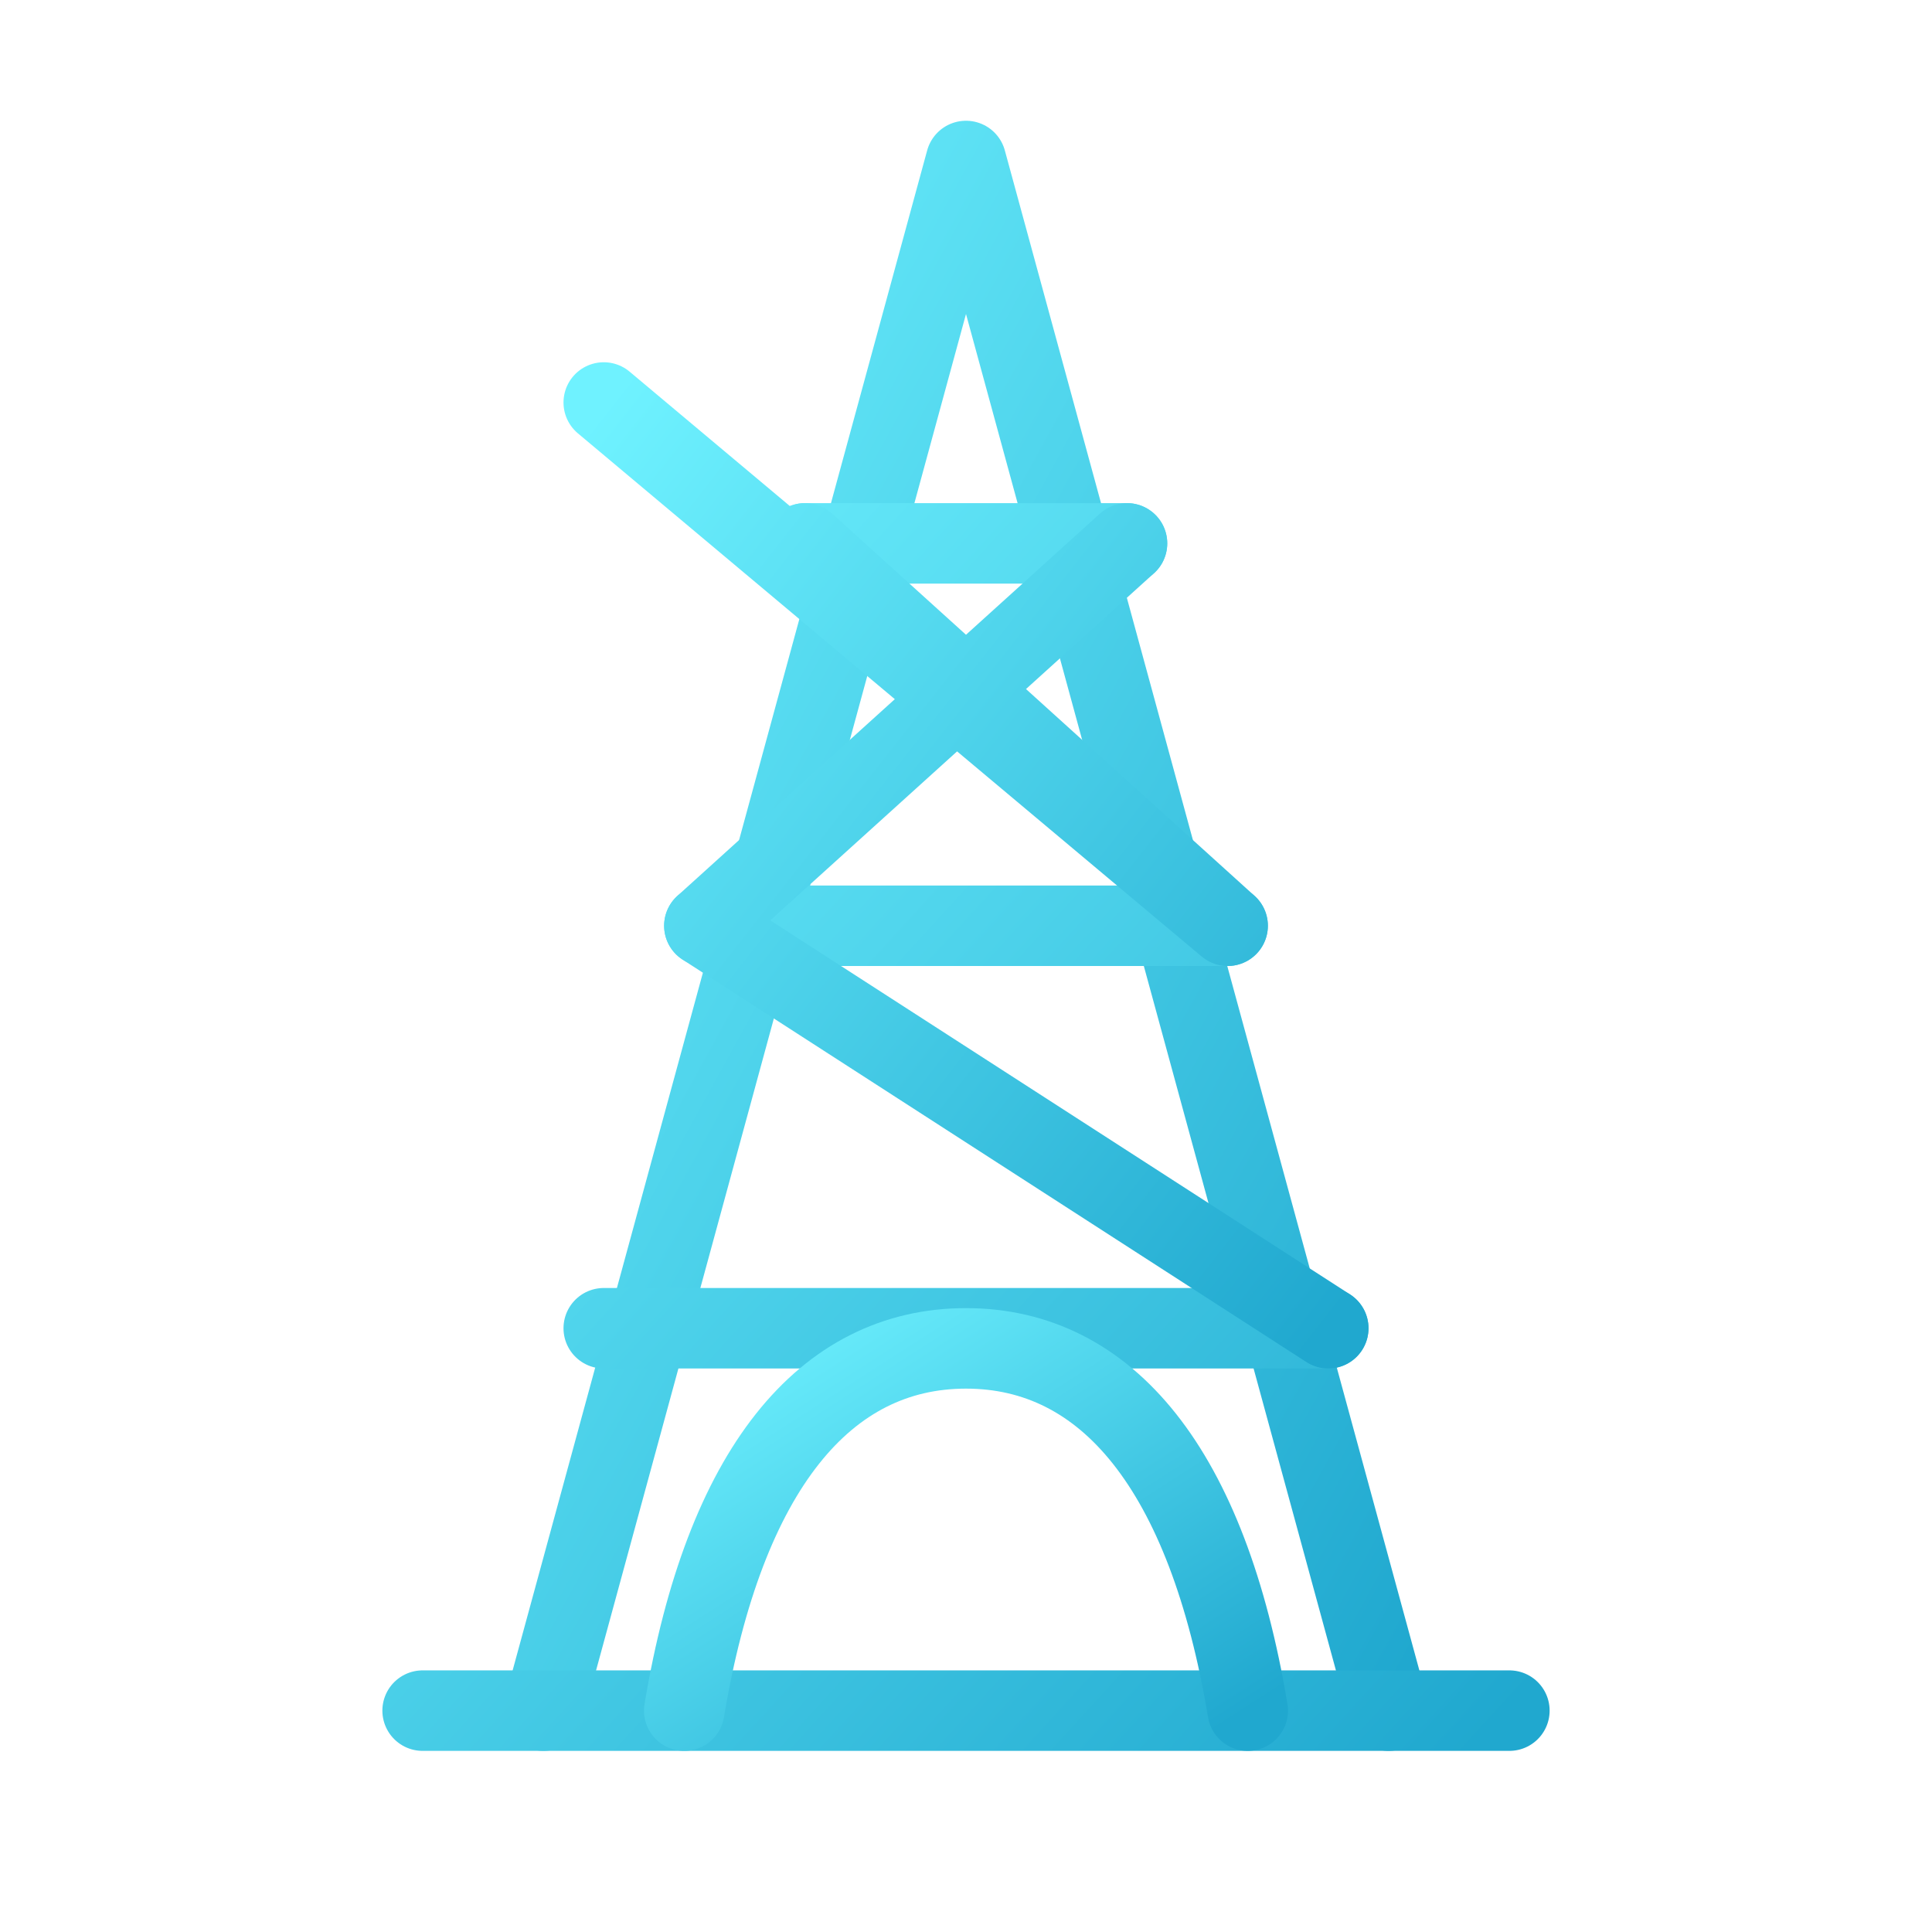
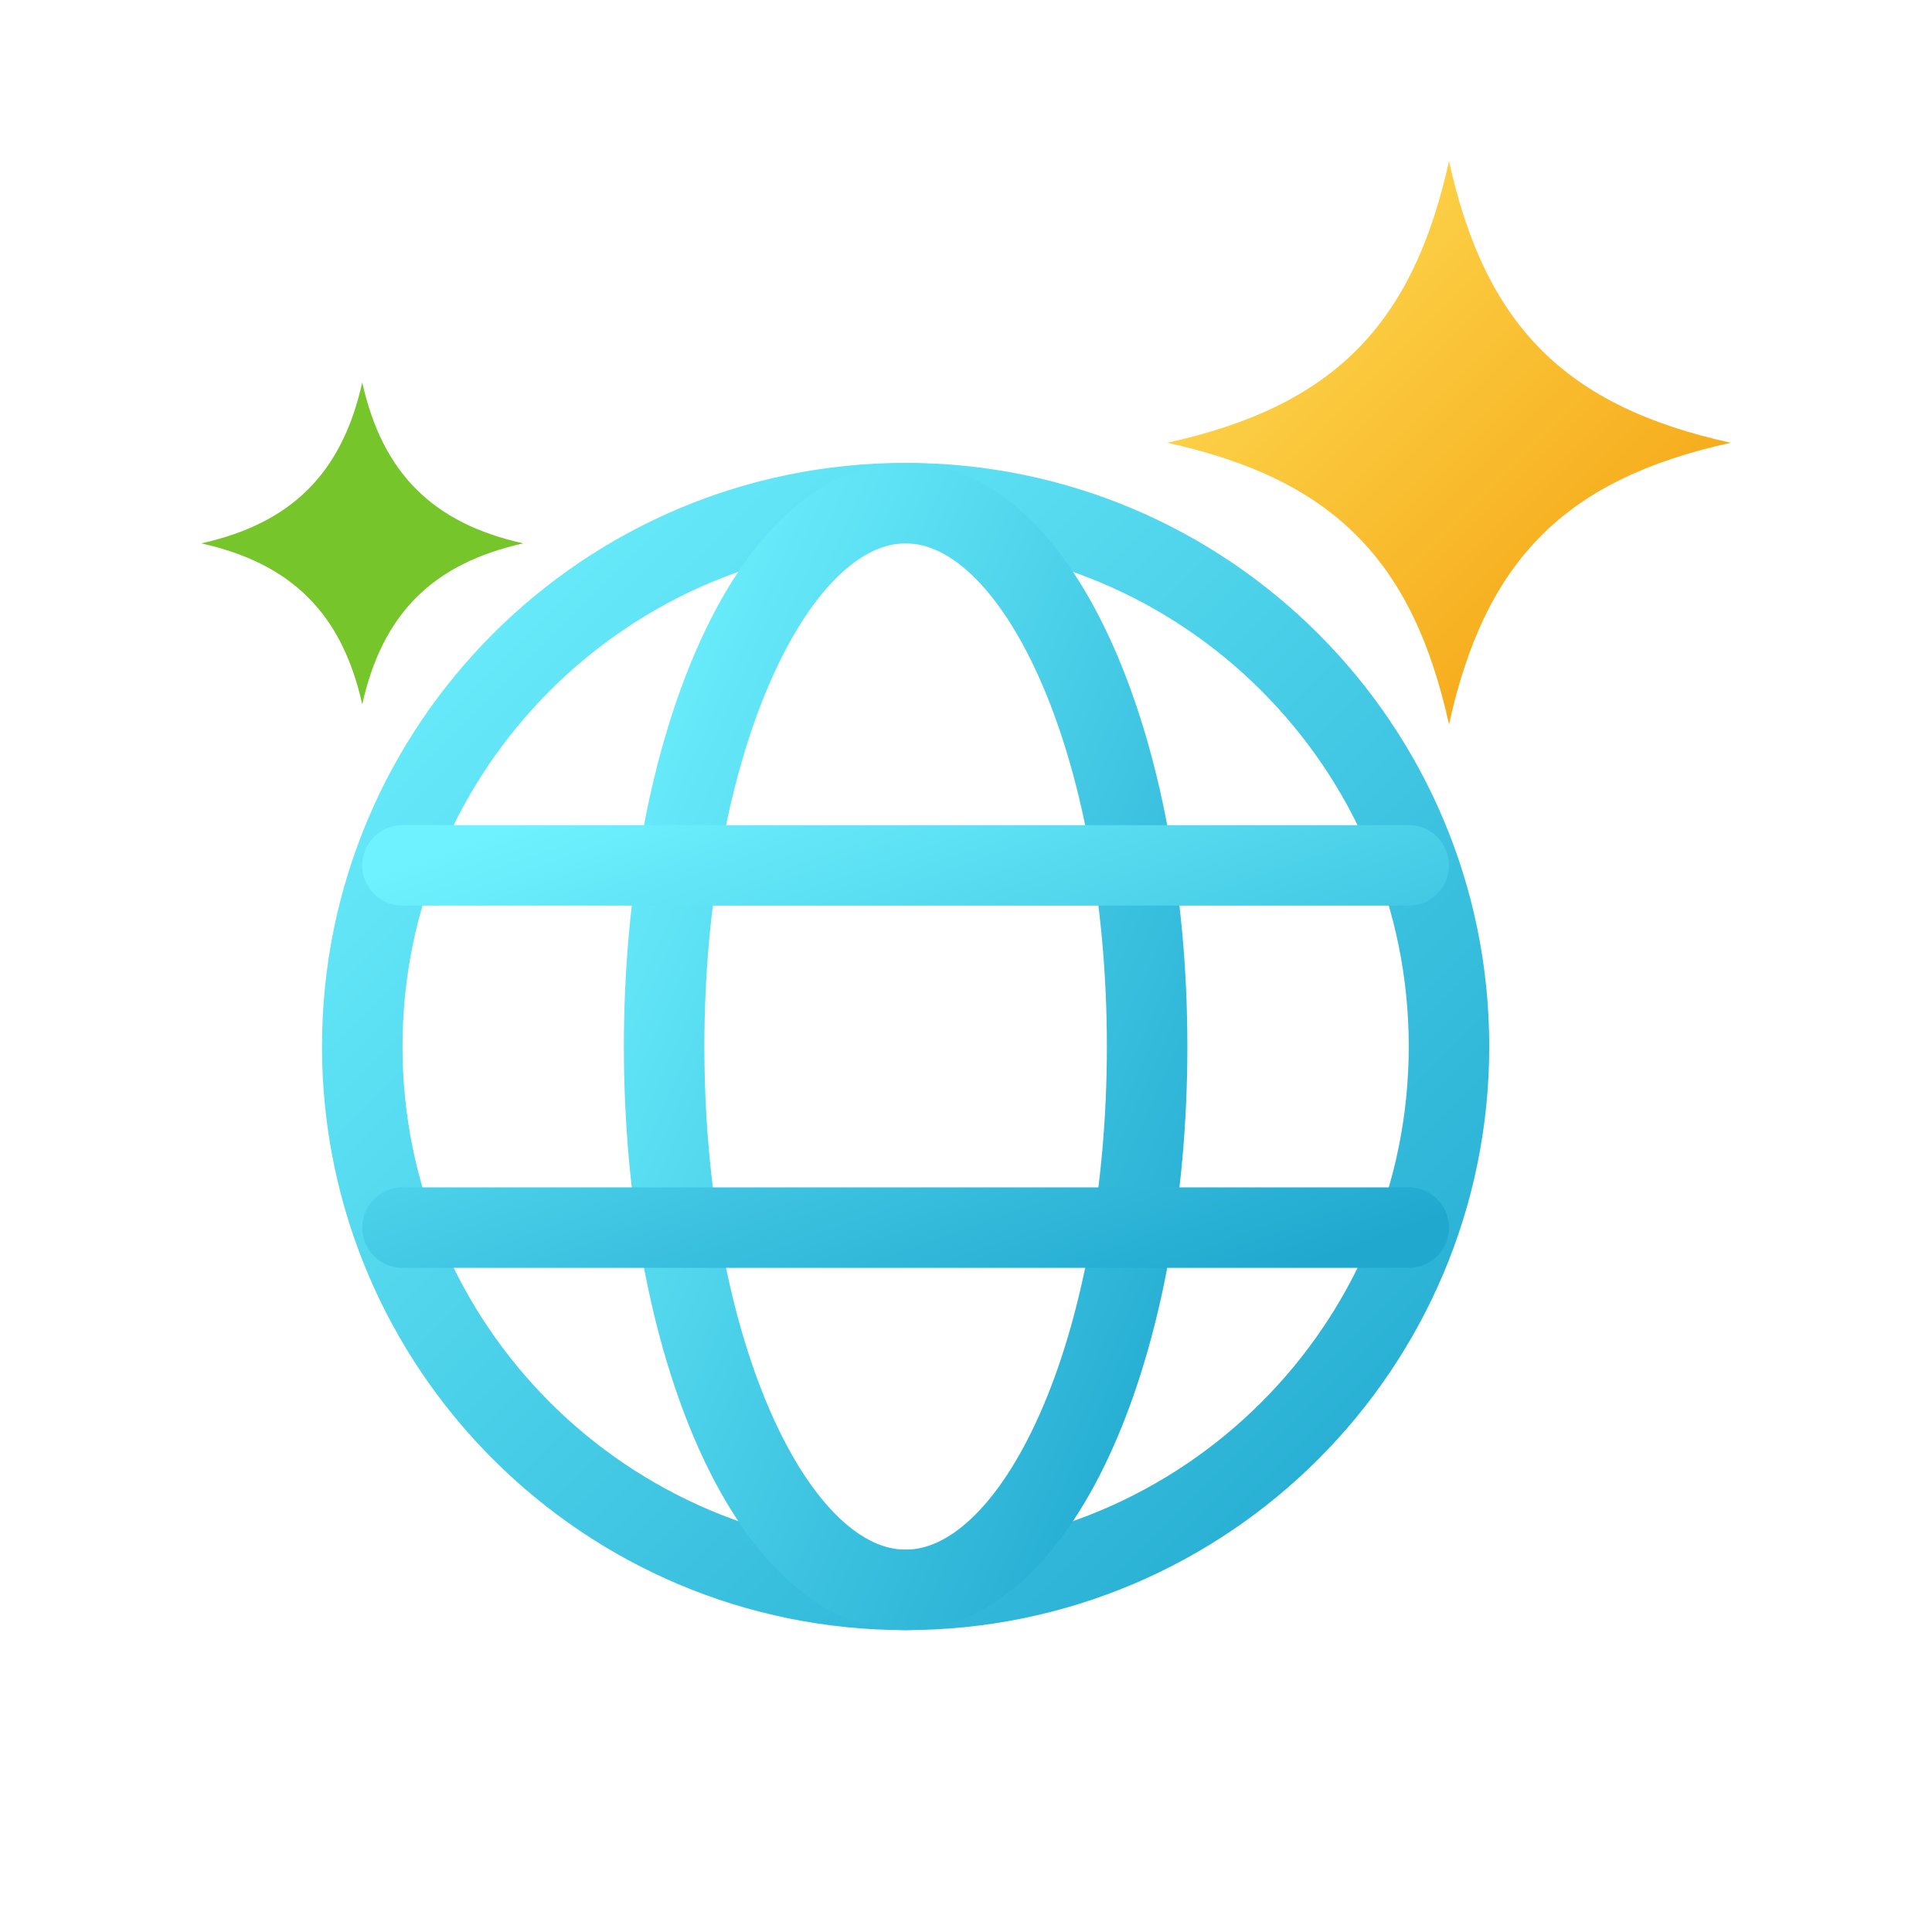
<svg xmlns="http://www.w3.org/2000/svg" width="96" height="96" viewBox="0 0 96 96">
  <defs>
-     <linearGradient id="tower" x1="0" y1="0" x2="1" y2="1">
+     <linearGradient id="globe" x1="0" y1="0" x2="1" y2="1">
      <stop stop-color="#6ff2ff" />
      <stop offset="1" stop-color="#20a8cf" />
    </linearGradient>
+     <linearGradient id="gold" x1="0" y1="0" x2="1" y2="1">
+       <stop stop-color="#ffe15a" />
+       <stop offset="1" stop-color="#f39b08" />
+     </linearGradient>
  </defs>
-   <g fill="none" stroke="url(#tower)" stroke-width="4" stroke-linecap="round" stroke-linejoin="round">
-     <path d="M48 8 27 85M48 8l21 77" />
-     <path d="M40 27h16M35 46h26M30 66h36M21 85h54" />
-     <path d="m40 27 21 19M56 27 35 46M35 46l31 20M61 46 30 20" />
-     <path d="M34 85c2-12 7-18 14-18s12 6 14 18" />
-     <path d="M45 8h6" />
+   <g fill="none" stroke="url(#globe)" stroke-width="4" stroke-linecap="round" stroke-linejoin="round">
+     <circle cx="45" cy="52" r="27" />
+     <ellipse cx="45" cy="52" rx="12" ry="27" />
+     <path d="M20 43h50M20 61h50" />
  </g>
+   <path fill="url(#gold)" d="M72 8c1.8 8.2 5.8 12.2 14 14-8.2 1.8-12.2 5.8-14 14-1.8-8.2-5.8-12.2-14-14 8.2-1.8 12.2-5.8 14-14Z" />
+   <path fill="#76c52b" d="M18 19c1 4.5 3.5 7 8 8-4.5 1-7 3.5-8 8-1-4.5-3.5-7-8-8 4.5-1 7-3.5 8-8Z" />
</svg>
